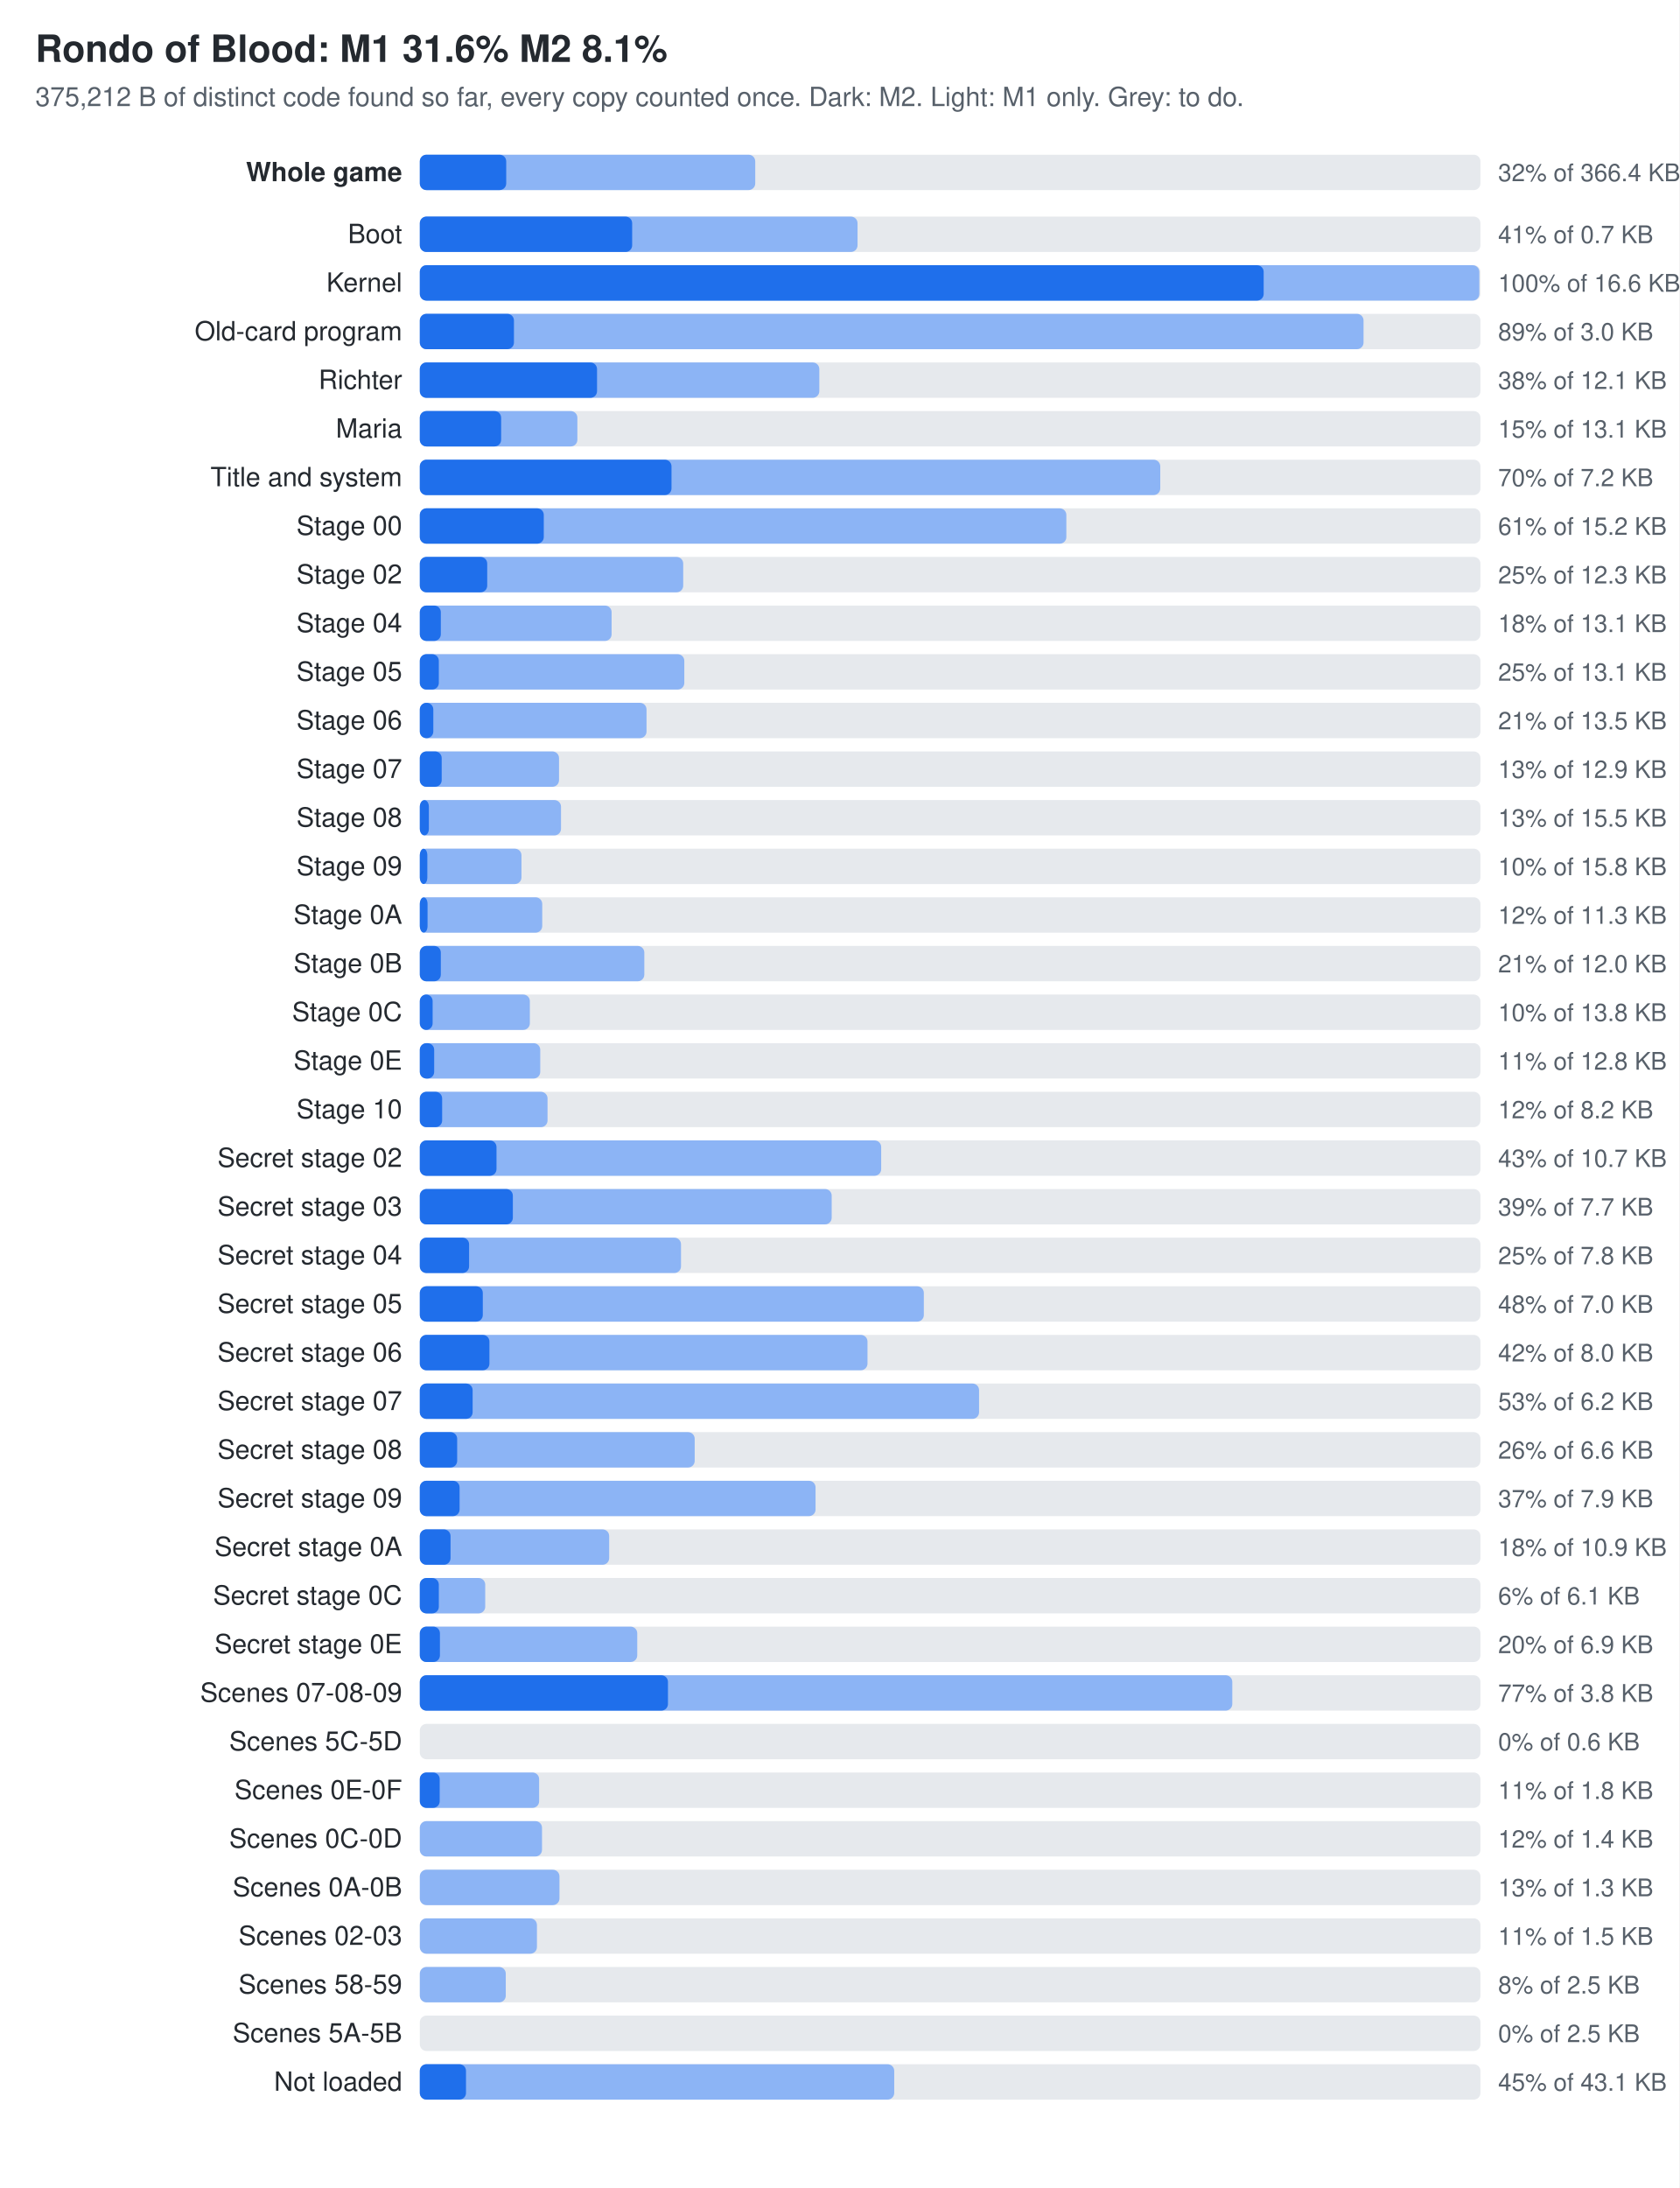
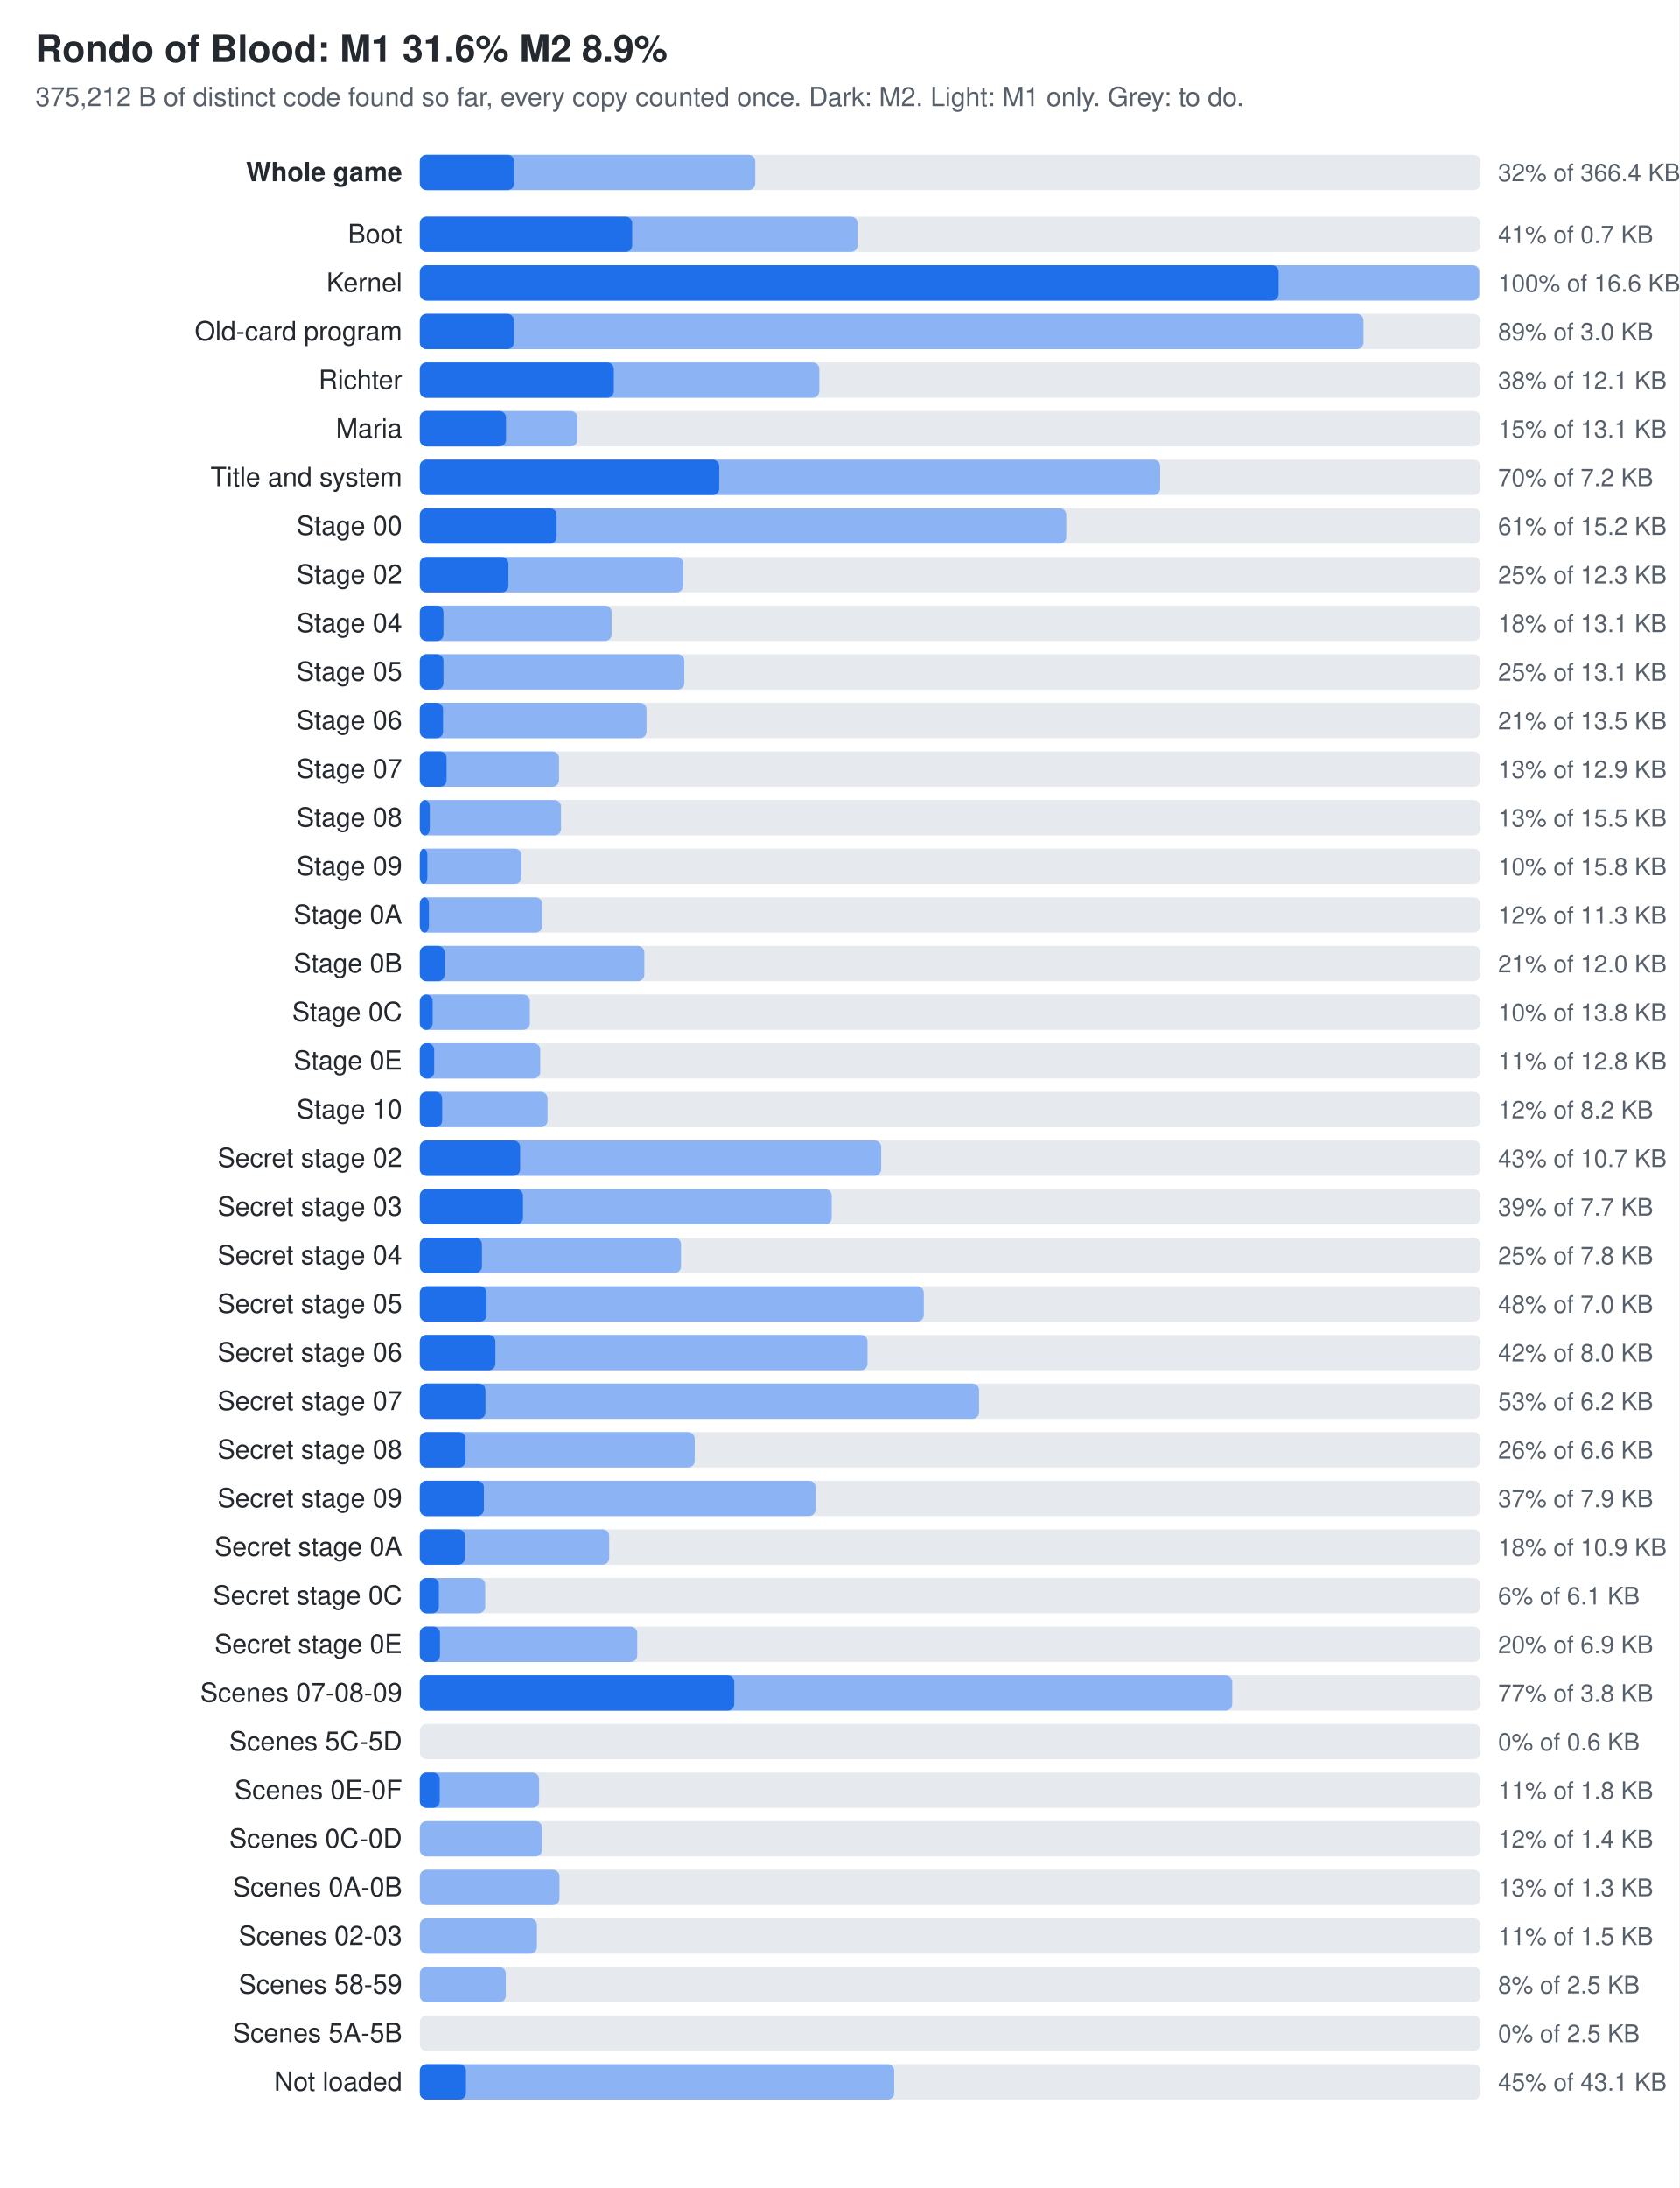
<svg xmlns="http://www.w3.org/2000/svg" width="760" height="990" viewBox="0 0 760 990" font-family="-apple-system,Segoe UI,Helvetica,Arial,sans-serif">
  <rect width="760" height="990" fill="#ffffff" />
-   <text x="16" y="28" font-size="17" font-weight="600" fill="#24292f">Rondo of Blood: M1 31.6%  M2 8.1%</text>
+   <text x="16" y="28" font-size="17" font-weight="600" fill="#24292f">Rondo of Blood: M1 31.6%  M2 8.9%</text>
  <text x="16" y="48" font-size="12" fill="#57606a">375,212 B of distinct code found so far, every copy counted once. Dark: M2. Light: M1 only. Grey: to do.</text>
  <text x="182" y="82" font-size="12" text-anchor="end" fill="#24292f" font-weight="600">Whole game</text>
  <rect x="190" y="70" width="480" height="16" rx="3" fill="#e6e9ed" />
  <rect x="190" y="70" width="151.8" height="16" rx="3" fill="#8cb4f5" />
-   <rect x="190" y="70" width="39.1" height="16" rx="3" fill="#1f6feb" />
+   <rect x="190" y="70" width="42.7" height="16" rx="3" fill="#1f6feb" />
  <text x="678" y="82" font-size="11" fill="#57606a">32% of 366.4 KB</text>
  <text x="182" y="110" font-size="12" text-anchor="end" fill="#24292f">Boot</text>
  <rect x="190" y="98" width="480" height="16" rx="3" fill="#e6e9ed" />
  <rect x="190" y="98" width="198.1" height="16" rx="3" fill="#8cb4f5" />
  <rect x="190" y="98" width="96.1" height="16" rx="3" fill="#1f6feb" />
  <text x="678" y="110" font-size="11" fill="#57606a">41% of 0.7 KB</text>
  <text x="182" y="132" font-size="12" text-anchor="end" fill="#24292f">Kernel</text>
  <rect x="190" y="120" width="480" height="16" rx="3" fill="#e6e9ed" />
  <rect x="190" y="120" width="479.5" height="16" rx="3" fill="#8cb4f5" />
-   <rect x="190" y="120" width="381.9" height="16" rx="3" fill="#1f6feb" />
+   <rect x="190" y="120" width="388.7" height="16" rx="3" fill="#1f6feb" />
  <text x="678" y="132" font-size="11" fill="#57606a">100% of 16.6 KB</text>
  <text x="182" y="154" font-size="12" text-anchor="end" fill="#24292f">Old-card program</text>
  <rect x="190" y="142" width="480" height="16" rx="3" fill="#e6e9ed" />
  <rect x="190" y="142" width="427.1" height="16" rx="3" fill="#8cb4f5" />
  <rect x="190" y="142" width="42.6" height="16" rx="3" fill="#1f6feb" />
  <text x="678" y="154" font-size="11" fill="#57606a">89% of 3.0 KB</text>
  <text x="182" y="176" font-size="12" text-anchor="end" fill="#24292f">Richter</text>
  <rect x="190" y="164" width="480" height="16" rx="3" fill="#e6e9ed" />
  <rect x="190" y="164" width="180.8" height="16" rx="3" fill="#8cb4f5" />
-   <rect x="190" y="164" width="80.2" height="16" rx="3" fill="#1f6feb" />
+   <rect x="190" y="164" width="87.8" height="16" rx="3" fill="#1f6feb" />
  <text x="678" y="176" font-size="11" fill="#57606a">38% of 12.1 KB</text>
  <text x="182" y="198" font-size="12" text-anchor="end" fill="#24292f">Maria</text>
  <rect x="190" y="186" width="480" height="16" rx="3" fill="#e6e9ed" />
  <rect x="190" y="186" width="71.3" height="16" rx="3" fill="#8cb4f5" />
-   <rect x="190" y="186" width="36.8" height="16" rx="3" fill="#1f6feb" />
+   <rect x="190" y="186" width="39.0" height="16" rx="3" fill="#1f6feb" />
  <text x="678" y="198" font-size="11" fill="#57606a">15% of 13.1 KB</text>
  <text x="182" y="220" font-size="12" text-anchor="end" fill="#24292f">Title and system</text>
  <rect x="190" y="208" width="480" height="16" rx="3" fill="#e6e9ed" />
  <rect x="190" y="208" width="335.1" height="16" rx="3" fill="#8cb4f5" />
-   <rect x="190" y="208" width="113.9" height="16" rx="3" fill="#1f6feb" />
+   <rect x="190" y="208" width="135.5" height="16" rx="3" fill="#1f6feb" />
  <text x="678" y="220" font-size="11" fill="#57606a">70% of 7.2 KB</text>
  <text x="182" y="242" font-size="12" text-anchor="end" fill="#24292f">Stage 00</text>
  <rect x="190" y="230" width="480" height="16" rx="3" fill="#e6e9ed" />
  <rect x="190" y="230" width="292.6" height="16" rx="3" fill="#8cb4f5" />
-   <rect x="190" y="230" width="56.1" height="16" rx="3" fill="#1f6feb" />
+   <rect x="190" y="230" width="61.9" height="16" rx="3" fill="#1f6feb" />
  <text x="678" y="242" font-size="11" fill="#57606a">61% of 15.2 KB</text>
  <text x="182" y="264" font-size="12" text-anchor="end" fill="#24292f">Stage 02</text>
  <rect x="190" y="252" width="480" height="16" rx="3" fill="#e6e9ed" />
  <rect x="190" y="252" width="119.2" height="16" rx="3" fill="#8cb4f5" />
-   <rect x="190" y="252" width="30.5" height="16" rx="3" fill="#1f6feb" />
+   <rect x="190" y="252" width="40.1" height="16" rx="3" fill="#1f6feb" />
  <text x="678" y="264" font-size="11" fill="#57606a">25% of 12.3 KB</text>
  <text x="182" y="286" font-size="12" text-anchor="end" fill="#24292f">Stage 04</text>
  <rect x="190" y="274" width="480" height="16" rx="3" fill="#e6e9ed" />
  <rect x="190" y="274" width="86.8" height="16" rx="3" fill="#8cb4f5" />
-   <rect x="190" y="274" width="9.5" height="16" rx="3" fill="#1f6feb" />
+   <rect x="190" y="274" width="10.7" height="16" rx="3" fill="#1f6feb" />
  <text x="678" y="286" font-size="11" fill="#57606a">18% of 13.1 KB</text>
  <text x="182" y="308" font-size="12" text-anchor="end" fill="#24292f">Stage 05</text>
  <rect x="190" y="296" width="480" height="16" rx="3" fill="#e6e9ed" />
  <rect x="190" y="296" width="119.7" height="16" rx="3" fill="#8cb4f5" />
-   <rect x="190" y="296" width="8.6" height="16" rx="3" fill="#1f6feb" />
+   <rect x="190" y="296" width="10.7" height="16" rx="3" fill="#1f6feb" />
  <text x="678" y="308" font-size="11" fill="#57606a">25% of 13.1 KB</text>
  <text x="182" y="330" font-size="12" text-anchor="end" fill="#24292f">Stage 06</text>
  <rect x="190" y="318" width="480" height="16" rx="3" fill="#e6e9ed" />
  <rect x="190" y="318" width="102.6" height="16" rx="3" fill="#8cb4f5" />
-   <rect x="190" y="318" width="6.1" height="16" rx="3" fill="#1f6feb" />
+   <rect x="190" y="318" width="10.5" height="16" rx="3" fill="#1f6feb" />
  <text x="678" y="330" font-size="11" fill="#57606a">21% of 13.5 KB</text>
  <text x="182" y="352" font-size="12" text-anchor="end" fill="#24292f">Stage 07</text>
  <rect x="190" y="340" width="480" height="16" rx="3" fill="#e6e9ed" />
  <rect x="190" y="340" width="63.0" height="16" rx="3" fill="#8cb4f5" />
-   <rect x="190" y="340" width="9.9" height="16" rx="3" fill="#1f6feb" />
+   <rect x="190" y="340" width="12.1" height="16" rx="3" fill="#1f6feb" />
  <text x="678" y="352" font-size="11" fill="#57606a">13% of 12.9 KB</text>
  <text x="182" y="374" font-size="12" text-anchor="end" fill="#24292f">Stage 08</text>
  <rect x="190" y="362" width="480" height="16" rx="3" fill="#e6e9ed" />
  <rect x="190" y="362" width="63.9" height="16" rx="3" fill="#8cb4f5" />
-   <rect x="190" y="362" width="4.1" height="16" rx="3" fill="#1f6feb" />
+   <rect x="190" y="362" width="4.5" height="16" rx="3" fill="#1f6feb" />
  <text x="678" y="374" font-size="11" fill="#57606a">13% of 15.5 KB</text>
  <text x="182" y="396" font-size="12" text-anchor="end" fill="#24292f">Stage 09</text>
  <rect x="190" y="384" width="480" height="16" rx="3" fill="#e6e9ed" />
  <rect x="190" y="384" width="46.0" height="16" rx="3" fill="#8cb4f5" />
  <rect x="190" y="384" width="3.4" height="16" rx="3" fill="#1f6feb" />
  <text x="678" y="396" font-size="11" fill="#57606a">10% of 15.8 KB</text>
  <text x="182" y="418" font-size="12" text-anchor="end" fill="#24292f">Stage 0A</text>
  <rect x="190" y="406" width="480" height="16" rx="3" fill="#e6e9ed" />
  <rect x="190" y="406" width="55.4" height="16" rx="3" fill="#8cb4f5" />
-   <rect x="190" y="406" width="3.5" height="16" rx="3" fill="#1f6feb" />
+   <rect x="190" y="406" width="4.1" height="16" rx="3" fill="#1f6feb" />
  <text x="678" y="418" font-size="11" fill="#57606a">12% of 11.3 KB</text>
  <text x="182" y="440" font-size="12" text-anchor="end" fill="#24292f">Stage 0B</text>
  <rect x="190" y="428" width="480" height="16" rx="3" fill="#e6e9ed" />
  <rect x="190" y="428" width="101.6" height="16" rx="3" fill="#8cb4f5" />
-   <rect x="190" y="428" width="9.5" height="16" rx="3" fill="#1f6feb" />
+   <rect x="190" y="428" width="11.2" height="16" rx="3" fill="#1f6feb" />
  <text x="678" y="440" font-size="11" fill="#57606a">21% of 12.0 KB</text>
  <text x="182" y="462" font-size="12" text-anchor="end" fill="#24292f">Stage 0C</text>
  <rect x="190" y="450" width="480" height="16" rx="3" fill="#e6e9ed" />
  <rect x="190" y="450" width="49.8" height="16" rx="3" fill="#8cb4f5" />
  <rect x="190" y="450" width="5.8" height="16" rx="3" fill="#1f6feb" />
  <text x="678" y="462" font-size="11" fill="#57606a">10% of 13.8 KB</text>
  <text x="182" y="484" font-size="12" text-anchor="end" fill="#24292f">Stage 0E</text>
  <rect x="190" y="472" width="480" height="16" rx="3" fill="#e6e9ed" />
  <rect x="190" y="472" width="54.5" height="16" rx="3" fill="#8cb4f5" />
  <rect x="190" y="472" width="6.5" height="16" rx="3" fill="#1f6feb" />
  <text x="678" y="484" font-size="11" fill="#57606a">11% of 12.8 KB</text>
  <text x="182" y="506" font-size="12" text-anchor="end" fill="#24292f">Stage 10</text>
  <rect x="190" y="494" width="480" height="16" rx="3" fill="#e6e9ed" />
  <rect x="190" y="494" width="57.8" height="16" rx="3" fill="#8cb4f5" />
  <rect x="190" y="494" width="10.1" height="16" rx="3" fill="#1f6feb" />
  <text x="678" y="506" font-size="11" fill="#57606a">12% of 8.2 KB</text>
  <text x="182" y="528" font-size="12" text-anchor="end" fill="#24292f">Secret stage 02</text>
  <rect x="190" y="516" width="480" height="16" rx="3" fill="#e6e9ed" />
  <rect x="190" y="516" width="208.8" height="16" rx="3" fill="#8cb4f5" />
-   <rect x="190" y="516" width="34.7" height="16" rx="3" fill="#1f6feb" />
+   <rect x="190" y="516" width="45.4" height="16" rx="3" fill="#1f6feb" />
  <text x="678" y="528" font-size="11" fill="#57606a">43% of 10.7 KB</text>
  <text x="182" y="550" font-size="12" text-anchor="end" fill="#24292f">Secret stage 03</text>
  <rect x="190" y="538" width="480" height="16" rx="3" fill="#e6e9ed" />
  <rect x="190" y="538" width="186.4" height="16" rx="3" fill="#8cb4f5" />
-   <rect x="190" y="538" width="42.1" height="16" rx="3" fill="#1f6feb" />
+   <rect x="190" y="538" width="46.7" height="16" rx="3" fill="#1f6feb" />
  <text x="678" y="550" font-size="11" fill="#57606a">39% of 7.7 KB</text>
  <text x="182" y="572" font-size="12" text-anchor="end" fill="#24292f">Secret stage 04</text>
  <rect x="190" y="560" width="480" height="16" rx="3" fill="#e6e9ed" />
  <rect x="190" y="560" width="118.2" height="16" rx="3" fill="#8cb4f5" />
-   <rect x="190" y="560" width="22.3" height="16" rx="3" fill="#1f6feb" />
+   <rect x="190" y="560" width="28.1" height="16" rx="3" fill="#1f6feb" />
  <text x="678" y="572" font-size="11" fill="#57606a">25% of 7.8 KB</text>
  <text x="182" y="594" font-size="12" text-anchor="end" fill="#24292f">Secret stage 05</text>
  <rect x="190" y="582" width="480" height="16" rx="3" fill="#e6e9ed" />
  <rect x="190" y="582" width="228.1" height="16" rx="3" fill="#8cb4f5" />
-   <rect x="190" y="582" width="28.5" height="16" rx="3" fill="#1f6feb" />
+   <rect x="190" y="582" width="30.2" height="16" rx="3" fill="#1f6feb" />
  <text x="678" y="594" font-size="11" fill="#57606a">48% of 7.0 KB</text>
  <text x="182" y="616" font-size="12" text-anchor="end" fill="#24292f">Secret stage 06</text>
  <rect x="190" y="604" width="480" height="16" rx="3" fill="#e6e9ed" />
  <rect x="190" y="604" width="202.6" height="16" rx="3" fill="#8cb4f5" />
-   <rect x="190" y="604" width="31.5" height="16" rx="3" fill="#1f6feb" />
+   <rect x="190" y="604" width="34.2" height="16" rx="3" fill="#1f6feb" />
  <text x="678" y="616" font-size="11" fill="#57606a">42% of 8.0 KB</text>
  <text x="182" y="638" font-size="12" text-anchor="end" fill="#24292f">Secret stage 07</text>
  <rect x="190" y="626" width="480" height="16" rx="3" fill="#e6e9ed" />
  <rect x="190" y="626" width="253.1" height="16" rx="3" fill="#8cb4f5" />
-   <rect x="190" y="626" width="23.9" height="16" rx="3" fill="#1f6feb" />
+   <rect x="190" y="626" width="29.7" height="16" rx="3" fill="#1f6feb" />
  <text x="678" y="638" font-size="11" fill="#57606a">53% of 6.2 KB</text>
  <text x="182" y="660" font-size="12" text-anchor="end" fill="#24292f">Secret stage 08</text>
  <rect x="190" y="648" width="480" height="16" rx="3" fill="#e6e9ed" />
  <rect x="190" y="648" width="124.4" height="16" rx="3" fill="#8cb4f5" />
-   <rect x="190" y="648" width="16.9" height="16" rx="3" fill="#1f6feb" />
+   <rect x="190" y="648" width="20.7" height="16" rx="3" fill="#1f6feb" />
  <text x="678" y="660" font-size="11" fill="#57606a">26% of 6.6 KB</text>
  <text x="182" y="682" font-size="12" text-anchor="end" fill="#24292f">Secret stage 09</text>
  <rect x="190" y="670" width="480" height="16" rx="3" fill="#e6e9ed" />
  <rect x="190" y="670" width="179.1" height="16" rx="3" fill="#8cb4f5" />
-   <rect x="190" y="670" width="18.0" height="16" rx="3" fill="#1f6feb" />
+   <rect x="190" y="670" width="29.0" height="16" rx="3" fill="#1f6feb" />
  <text x="678" y="682" font-size="11" fill="#57606a">37% of 7.9 KB</text>
  <text x="182" y="704" font-size="12" text-anchor="end" fill="#24292f">Secret stage 0A</text>
  <rect x="190" y="692" width="480" height="16" rx="3" fill="#e6e9ed" />
  <rect x="190" y="692" width="85.7" height="16" rx="3" fill="#8cb4f5" />
-   <rect x="190" y="692" width="13.9" height="16" rx="3" fill="#1f6feb" />
+   <rect x="190" y="692" width="20.4" height="16" rx="3" fill="#1f6feb" />
  <text x="678" y="704" font-size="11" fill="#57606a">18% of 10.9 KB</text>
  <text x="182" y="726" font-size="12" text-anchor="end" fill="#24292f">Secret stage 0C</text>
  <rect x="190" y="714" width="480" height="16" rx="3" fill="#e6e9ed" />
  <rect x="190" y="714" width="29.6" height="16" rx="3" fill="#8cb4f5" />
  <rect x="190" y="714" width="8.6" height="16" rx="3" fill="#1f6feb" />
  <text x="678" y="726" font-size="11" fill="#57606a">6% of 6.1 KB</text>
  <text x="182" y="748" font-size="12" text-anchor="end" fill="#24292f">Secret stage 0E</text>
  <rect x="190" y="736" width="480" height="16" rx="3" fill="#e6e9ed" />
  <rect x="190" y="736" width="98.4" height="16" rx="3" fill="#8cb4f5" />
  <rect x="190" y="736" width="9.1" height="16" rx="3" fill="#1f6feb" />
  <text x="678" y="748" font-size="11" fill="#57606a">20% of 6.9 KB</text>
  <text x="182" y="770" font-size="12" text-anchor="end" fill="#24292f">Scenes 07-08-09</text>
  <rect x="190" y="758" width="480" height="16" rx="3" fill="#e6e9ed" />
  <rect x="190" y="758" width="367.7" height="16" rx="3" fill="#8cb4f5" />
-   <rect x="190" y="758" width="112.3" height="16" rx="3" fill="#1f6feb" />
+   <rect x="190" y="758" width="142.3" height="16" rx="3" fill="#1f6feb" />
  <text x="678" y="770" font-size="11" fill="#57606a">77% of 3.8 KB</text>
  <text x="182" y="792" font-size="12" text-anchor="end" fill="#24292f">Scenes 5C-5D</text>
  <rect x="190" y="780" width="480" height="16" rx="3" fill="#e6e9ed" />
  <text x="678" y="792" font-size="11" fill="#57606a">0% of 0.6 KB</text>
  <text x="182" y="814" font-size="12" text-anchor="end" fill="#24292f">Scenes 0E-0F</text>
  <rect x="190" y="802" width="480" height="16" rx="3" fill="#e6e9ed" />
  <rect x="190" y="802" width="54.0" height="16" rx="3" fill="#8cb4f5" />
  <rect x="190" y="802" width="9.0" height="16" rx="3" fill="#1f6feb" />
  <text x="678" y="814" font-size="11" fill="#57606a">11% of 1.8 KB</text>
  <text x="182" y="836" font-size="12" text-anchor="end" fill="#24292f">Scenes 0C-0D</text>
  <rect x="190" y="824" width="480" height="16" rx="3" fill="#e6e9ed" />
  <rect x="190" y="824" width="55.3" height="16" rx="3" fill="#8cb4f5" />
  <text x="678" y="836" font-size="11" fill="#57606a">12% of 1.4 KB</text>
  <text x="182" y="858" font-size="12" text-anchor="end" fill="#24292f">Scenes 0A-0B</text>
  <rect x="190" y="846" width="480" height="16" rx="3" fill="#e6e9ed" />
  <rect x="190" y="846" width="63.2" height="16" rx="3" fill="#8cb4f5" />
  <text x="678" y="858" font-size="11" fill="#57606a">13% of 1.3 KB</text>
  <text x="182" y="880" font-size="12" text-anchor="end" fill="#24292f">Scenes 02-03</text>
  <rect x="190" y="868" width="480" height="16" rx="3" fill="#e6e9ed" />
  <rect x="190" y="868" width="53.0" height="16" rx="3" fill="#8cb4f5" />
  <text x="678" y="880" font-size="11" fill="#57606a">11% of 1.5 KB</text>
  <text x="182" y="902" font-size="12" text-anchor="end" fill="#24292f">Scenes 58-59</text>
  <rect x="190" y="890" width="480" height="16" rx="3" fill="#e6e9ed" />
  <rect x="190" y="890" width="38.9" height="16" rx="3" fill="#8cb4f5" />
  <text x="678" y="902" font-size="11" fill="#57606a">8% of 2.5 KB</text>
  <text x="182" y="924" font-size="12" text-anchor="end" fill="#24292f">Scenes 5A-5B</text>
  <rect x="190" y="912" width="480" height="16" rx="3" fill="#e6e9ed" />
  <text x="678" y="924" font-size="11" fill="#57606a">0% of 2.5 KB</text>
  <text x="182" y="946" font-size="12" text-anchor="end" fill="#24292f">Not loaded</text>
  <rect x="190" y="934" width="480" height="16" rx="3" fill="#e6e9ed" />
  <rect x="190" y="934" width="214.7" height="16" rx="3" fill="#8cb4f5" />
  <rect x="190" y="934" width="20.9" height="16" rx="3" fill="#1f6feb" />
  <text x="678" y="946" font-size="11" fill="#57606a">45% of 43.1 KB</text>
</svg>
